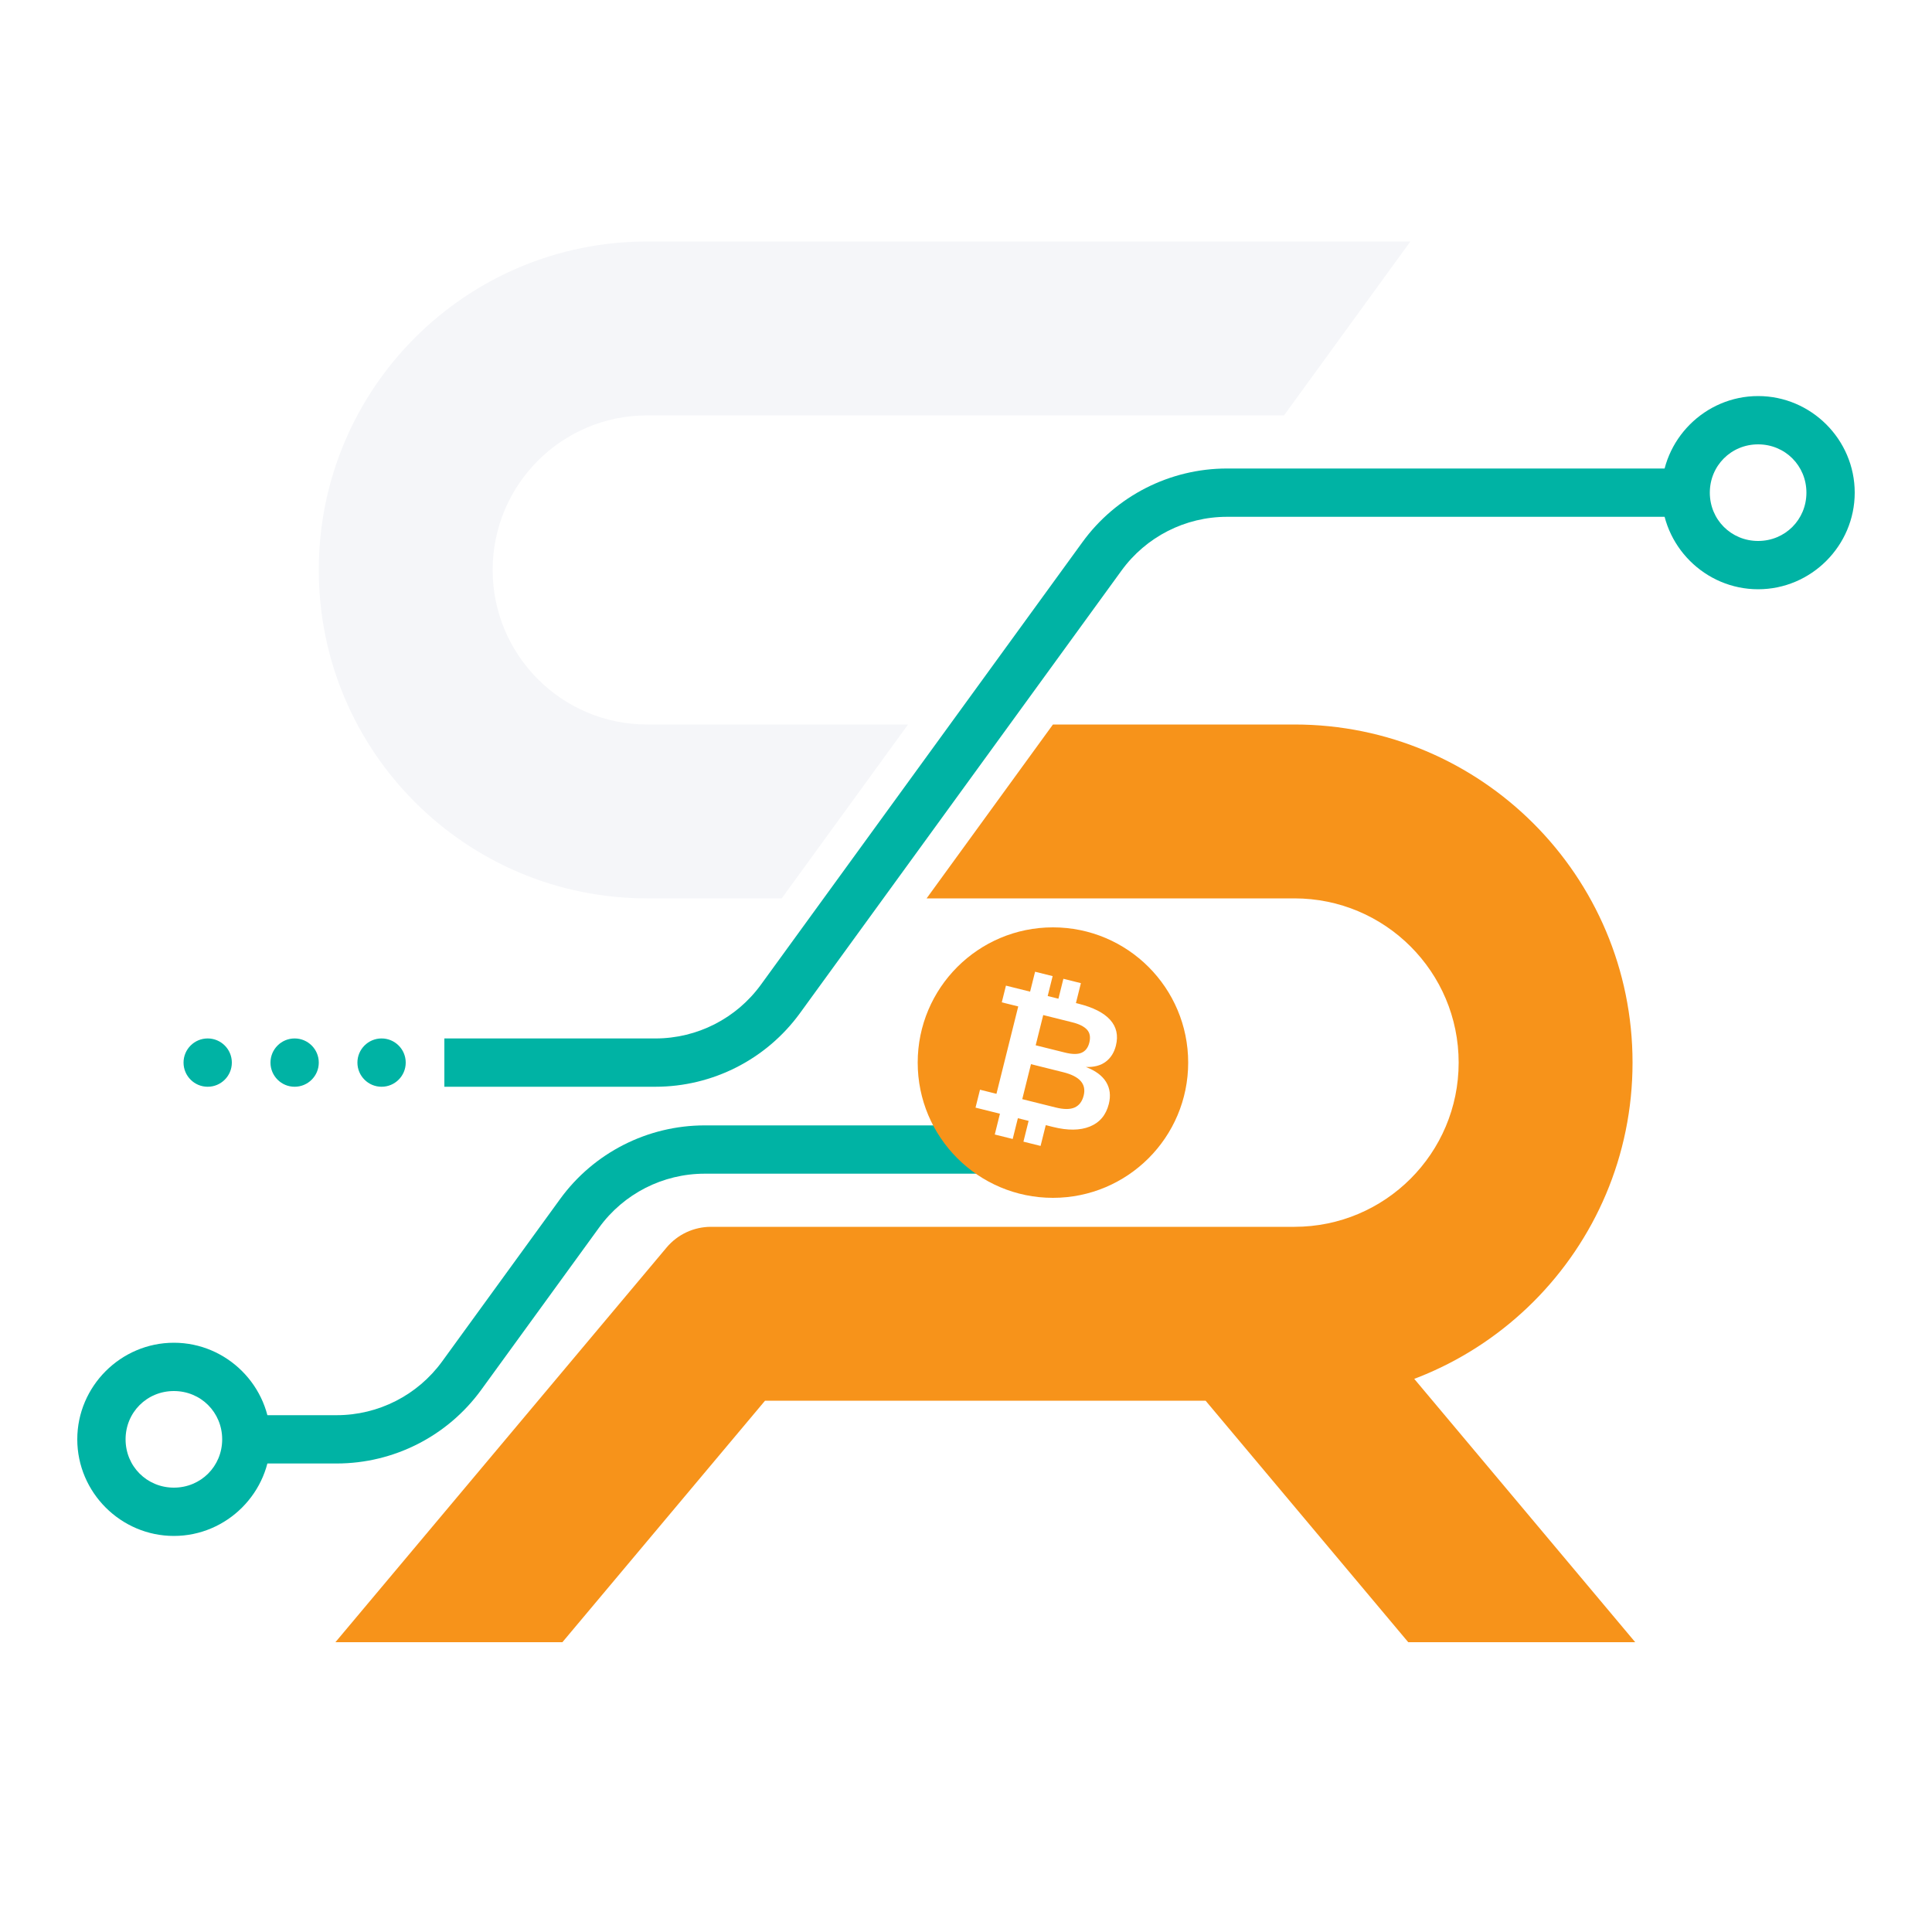
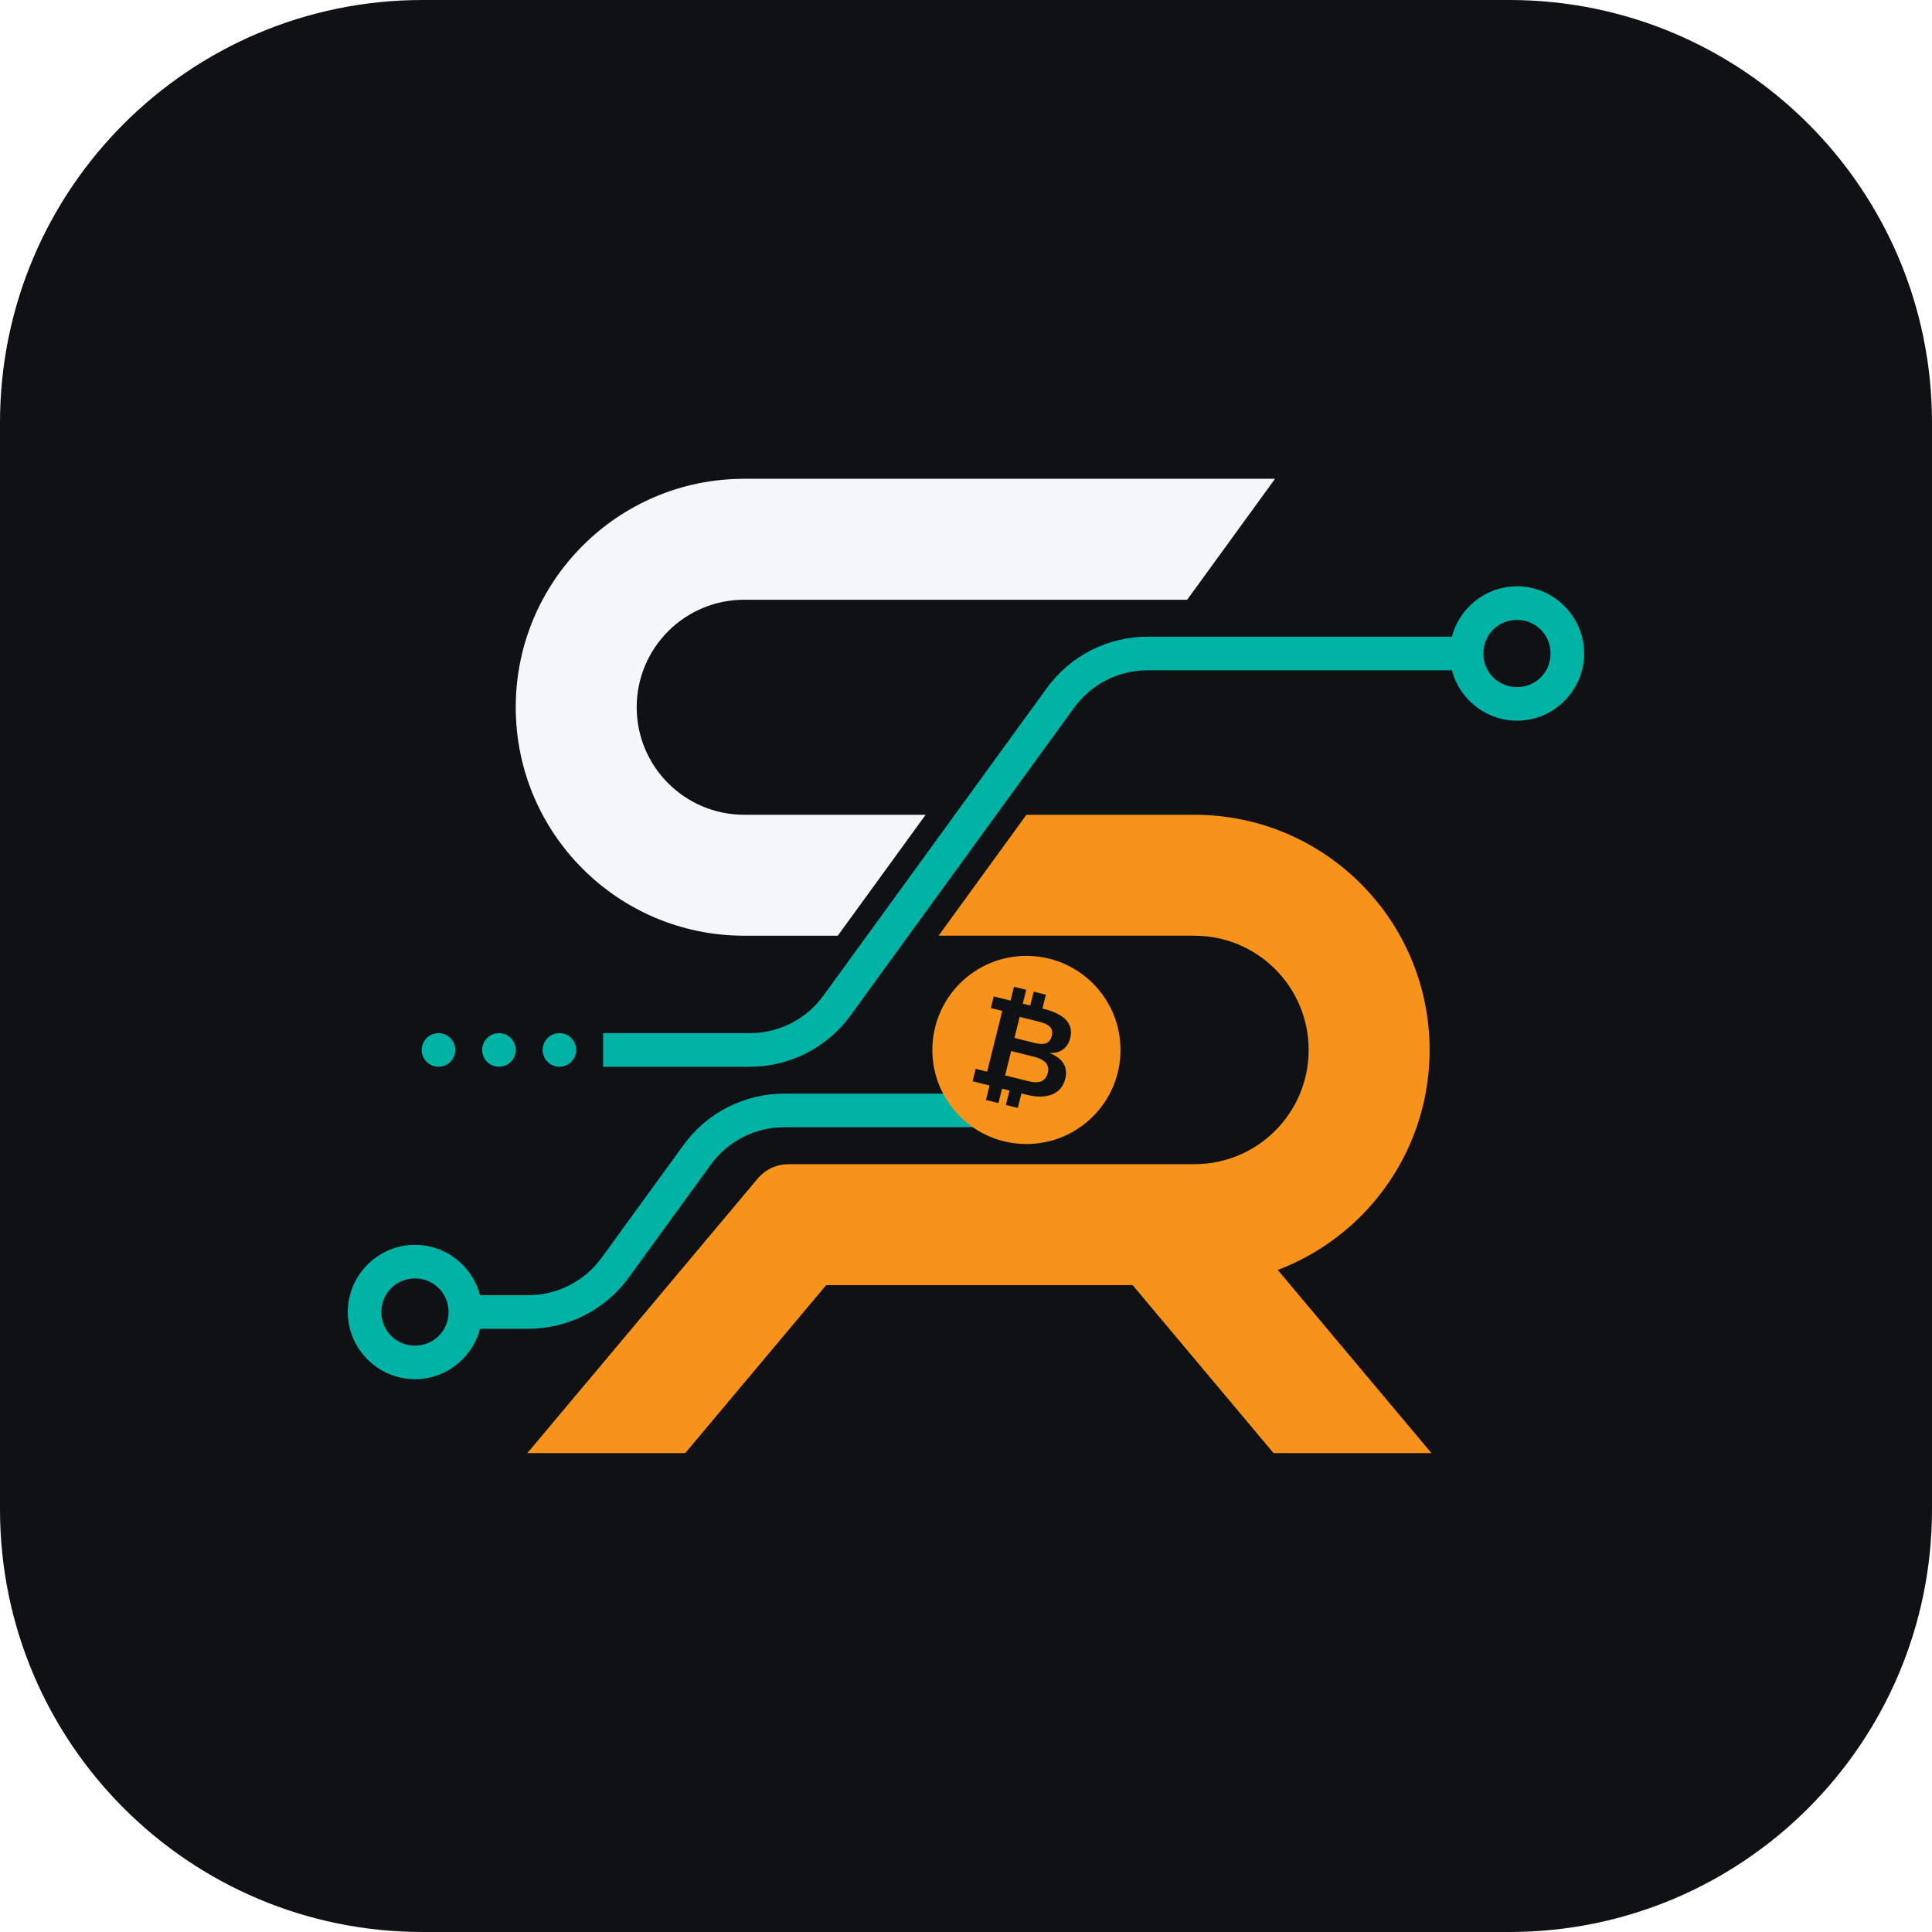
- <svg xmlns="http://www.w3.org/2000/svg" viewBox="0 0 100 100" role="img" aria-label="SatsRoute">
-   <path fill="#F5F6F9" d="M73,12.5 L33.5,12.5 A17,17 0 0,0 33.5,46.5 L40.461,46.5 L47,37.5 L33.5,37.5 A8,8 0 0,1 33.5,21.5 L66.461,21.5 Z" />
-   <path fill="#F7931A" fill-rule="nonzero" d="M54.5,37.5 L67,37.5 L67,46.5 L47.961,46.5 Z M67,37.5 A17.5,17.5 0 0,1 67,72.5 L67,63.5 A8.5,8.5 0 0,0 67,46.5 Z M34.502,64.572 A3,3 0 0,1 36.801,63.5 L67,63.5 L67,72.5 L39.598,72.5 L29.11,85 L17.361,85 Z M54.85,63.5 L66.598,63.5 L84.639,85 L72.89,85 Z" />
-   <g fill="#00B3A4">
-     <circle cx="10.75" cy="55" r="1.25" />
-     <circle cx="15.25" cy="55" r="1.25" />
-     <circle cx="19.75" cy="55" r="1.25" />
-     <path d="m 36.475,58.25 c -2.96,1.26e-4 -5.745,1.418 -7.484,3.812 l -6.105,8.404 C 21.614,72.216 19.586,73.25 17.424,73.25 H 12.75 v 2.5 h 4.674 c 2.96,-1.26e-4 5.745,-1.418 7.484,-3.812 l 6.105,-8.404 C 32.284,61.784 34.313,60.75 36.475,60.75 h 14.334 v -2.5 z" />
-     <path d="m 63.51,24.25 c -2.96,1.26e-4 -5.745,1.418 -7.484,3.812 L 39.385,50.967 C 38.114,52.716 36.086,53.75 33.924,53.75 H 23 v 2.5 h 10.924 c 2.96,-1.26e-4 5.745,-1.418 7.484,-3.812 L 58.049,29.533 C 59.319,27.784 61.348,26.75 63.51,26.75 H 87.25 v -2.5 z" />
-     <path d="m 9,69.5 c -2.747,0 -5,2.253 -5,5 0,2.747 2.253,5 5,5 2.747,0 5,-2.253 5,-5 0,-2.747 -2.253,-5 -5,-5 z M 9,72 c 1.396,0 2.5,1.104 2.5,2.5 C 11.5,75.896 10.396,77 9,77 7.604,77 6.5,75.896 6.5,74.5 6.5,73.104 7.604,72 9,72 Z" />
-     <path d="m 91,20.5 c -2.747,0 -5,2.253 -5,5 0,2.747 2.253,5 5,5 2.747,0 5,-2.253 5,-5 0,-2.747 -2.253,-5 -5,-5 z m 0,2.5 c 1.396,0 2.5,1.104 2.5,2.5 0,1.396 -1.104,2.5 -2.5,2.5 -1.396,0 -2.5,-1.104 -2.5,-2.5 0,-1.396 1.104,-2.5 2.5,-2.5 z" />
+ <svg xmlns="http://www.w3.org/2000/svg" viewBox="0 0 1024 1024" role="img" aria-label="SatsRoute">
+   <rect width="1024" height="1024" rx="224" fill="#0F1115" />
+   <g transform="translate(155.826 164.73) scale(7.123)">
+     <path fill="#F5F6F9" d="M73,12.5 L33.5,12.5 A17,17 0 0,0 33.5,46.5 L40.461,46.5 L47,37.5 L33.5,37.5 A8,8 0 0,1 33.5,21.5 L66.461,21.5 Z" />
+     <path fill="#F7931A" fill-rule="nonzero" d="M54.5,37.5 L67,37.5 L67,46.5 L47.961,46.5 Z M67,37.5 A17.5,17.5 0 0,1 67,72.5 L67,63.5 A8.5,8.5 0 0,0 67,46.5 Z M34.502,64.572 A3,3 0 0,1 36.801,63.5 L67,63.5 L67,72.5 L39.598,72.5 L29.11,85 L17.361,85 Z M54.85,63.5 L66.598,63.5 L84.639,85 L72.89,85 Z" />
+     <g fill="#00B3A4">
+       <circle cx="10.75" cy="55" r="1.25" />
+       <circle cx="15.25" cy="55" r="1.25" />
+       <circle cx="19.75" cy="55" r="1.25" />
+       <path d="m 36.475,58.25 c -2.96,1.26e-4 -5.745,1.418 -7.484,3.812 l -6.105,8.404 C 21.614,72.216 19.586,73.25 17.424,73.25 H 12.75 v 2.5 h 4.674 c 2.96,-1.26e-4 5.745,-1.418 7.484,-3.812 l 6.105,-8.404 C 32.284,61.784 34.313,60.75 36.475,60.75 h 14.334 v -2.5 z" />
+       <path d="m 63.51,24.25 c -2.96,1.26e-4 -5.745,1.418 -7.484,3.812 L 39.385,50.967 C 38.114,52.716 36.086,53.75 33.924,53.75 H 23 v 2.5 h 10.924 c 2.96,-1.26e-4 5.745,-1.418 7.484,-3.812 L 58.049,29.533 C 59.319,27.784 61.348,26.75 63.51,26.75 H 87.25 v -2.5 z" />
+       <path d="m 9,69.5 c -2.747,0 -5,2.253 -5,5 0,2.747 2.253,5 5,5 2.747,0 5,-2.253 5,-5 0,-2.747 -2.253,-5 -5,-5 z M 9,72 c 1.396,0 2.5,1.104 2.5,2.5 C 11.5,75.896 10.396,77 9,77 7.604,77 6.5,75.896 6.5,74.5 6.5,73.104 7.604,72 9,72 Z" />
+       <path d="m 91,20.5 c -2.747,0 -5,2.253 -5,5 0,2.747 2.253,5 5,5 2.747,0 5,-2.253 5,-5 0,-2.747 -2.253,-5 -5,-5 z m 0,2.5 c 1.396,0 2.5,1.104 2.5,2.5 0,1.396 -1.104,2.5 -2.5,2.5 -1.396,0 -2.5,-1.104 -2.5,-2.5 0,-1.396 1.104,-2.5 2.5,-2.5 z" />
+     </g>
+     <path fill="#F7931A" fill-rule="evenodd" d="M47.5,55 A7,7 0 1,0 61.5,55 A7,7 0 1,0 47.5,55 Z M55.69 51.919 55.811 51.949Q56.967 52.237 57.461 52.786Q57.955 53.336 57.759 54.12Q57.625 54.658 57.235 54.953Q56.845 55.249 56.203 55.227Q56.947 55.508 57.25 56Q57.553 56.492 57.393 57.138Q57.178 57.998 56.415 58.308Q55.652 58.618 54.505 58.331L54.128 58.238L53.86 59.313L52.973 59.092L53.241 58.016L52.685 57.878L52.417 58.953L51.489 58.722L51.757 57.646L50.493 57.331L50.725 56.403L51.576 56.616L52.704 52.093L51.852 51.881L52.068 51.016L53.318 51.328L53.576 50.297L54.485 50.523L54.228 51.554L54.784 51.693L55.041 50.662L55.947 50.888ZM56.383 53.967Q56.489 53.542 56.263 53.295Q56.036 53.048 55.503 52.915L53.997 52.539L53.607 54.104L55.122 54.481Q55.682 54.621 55.984 54.489Q56.286 54.357 56.383 53.967ZM56.091 56.704Q56.313 55.816 55.04 55.499L53.363 55.081L52.912 56.892L54.638 57.322Q55.274 57.481 55.625 57.323Q55.976 57.165 56.091 56.704Z" />
  </g>
-   <path fill="#F7931A" fill-rule="evenodd" d="M47.5,55 A7,7 0 1,0 61.5,55 A7,7 0 1,0 47.5,55 Z M55.69 51.919 55.811 51.949Q56.967 52.237 57.461 52.786Q57.955 53.336 57.759 54.12Q57.625 54.658 57.235 54.953Q56.845 55.249 56.203 55.227Q56.947 55.508 57.25 56Q57.553 56.492 57.393 57.138Q57.178 57.998 56.415 58.308Q55.652 58.618 54.505 58.331L54.128 58.238L53.86 59.313L52.973 59.092L53.241 58.016L52.685 57.878L52.417 58.953L51.489 58.722L51.757 57.646L50.493 57.331L50.725 56.403L51.576 56.616L52.704 52.093L51.852 51.881L52.068 51.016L53.318 51.328L53.576 50.297L54.485 50.523L54.228 51.554L54.784 51.693L55.041 50.662L55.947 50.888ZM56.383 53.967Q56.489 53.542 56.263 53.295Q56.036 53.048 55.503 52.915L53.997 52.539L53.607 54.104L55.122 54.481Q55.682 54.621 55.984 54.489Q56.286 54.357 56.383 53.967ZM56.091 56.704Q56.313 55.816 55.04 55.499L53.363 55.081L52.912 56.892L54.638 57.322Q55.274 57.481 55.625 57.323Q55.976 57.165 56.091 56.704Z" />
</svg>
